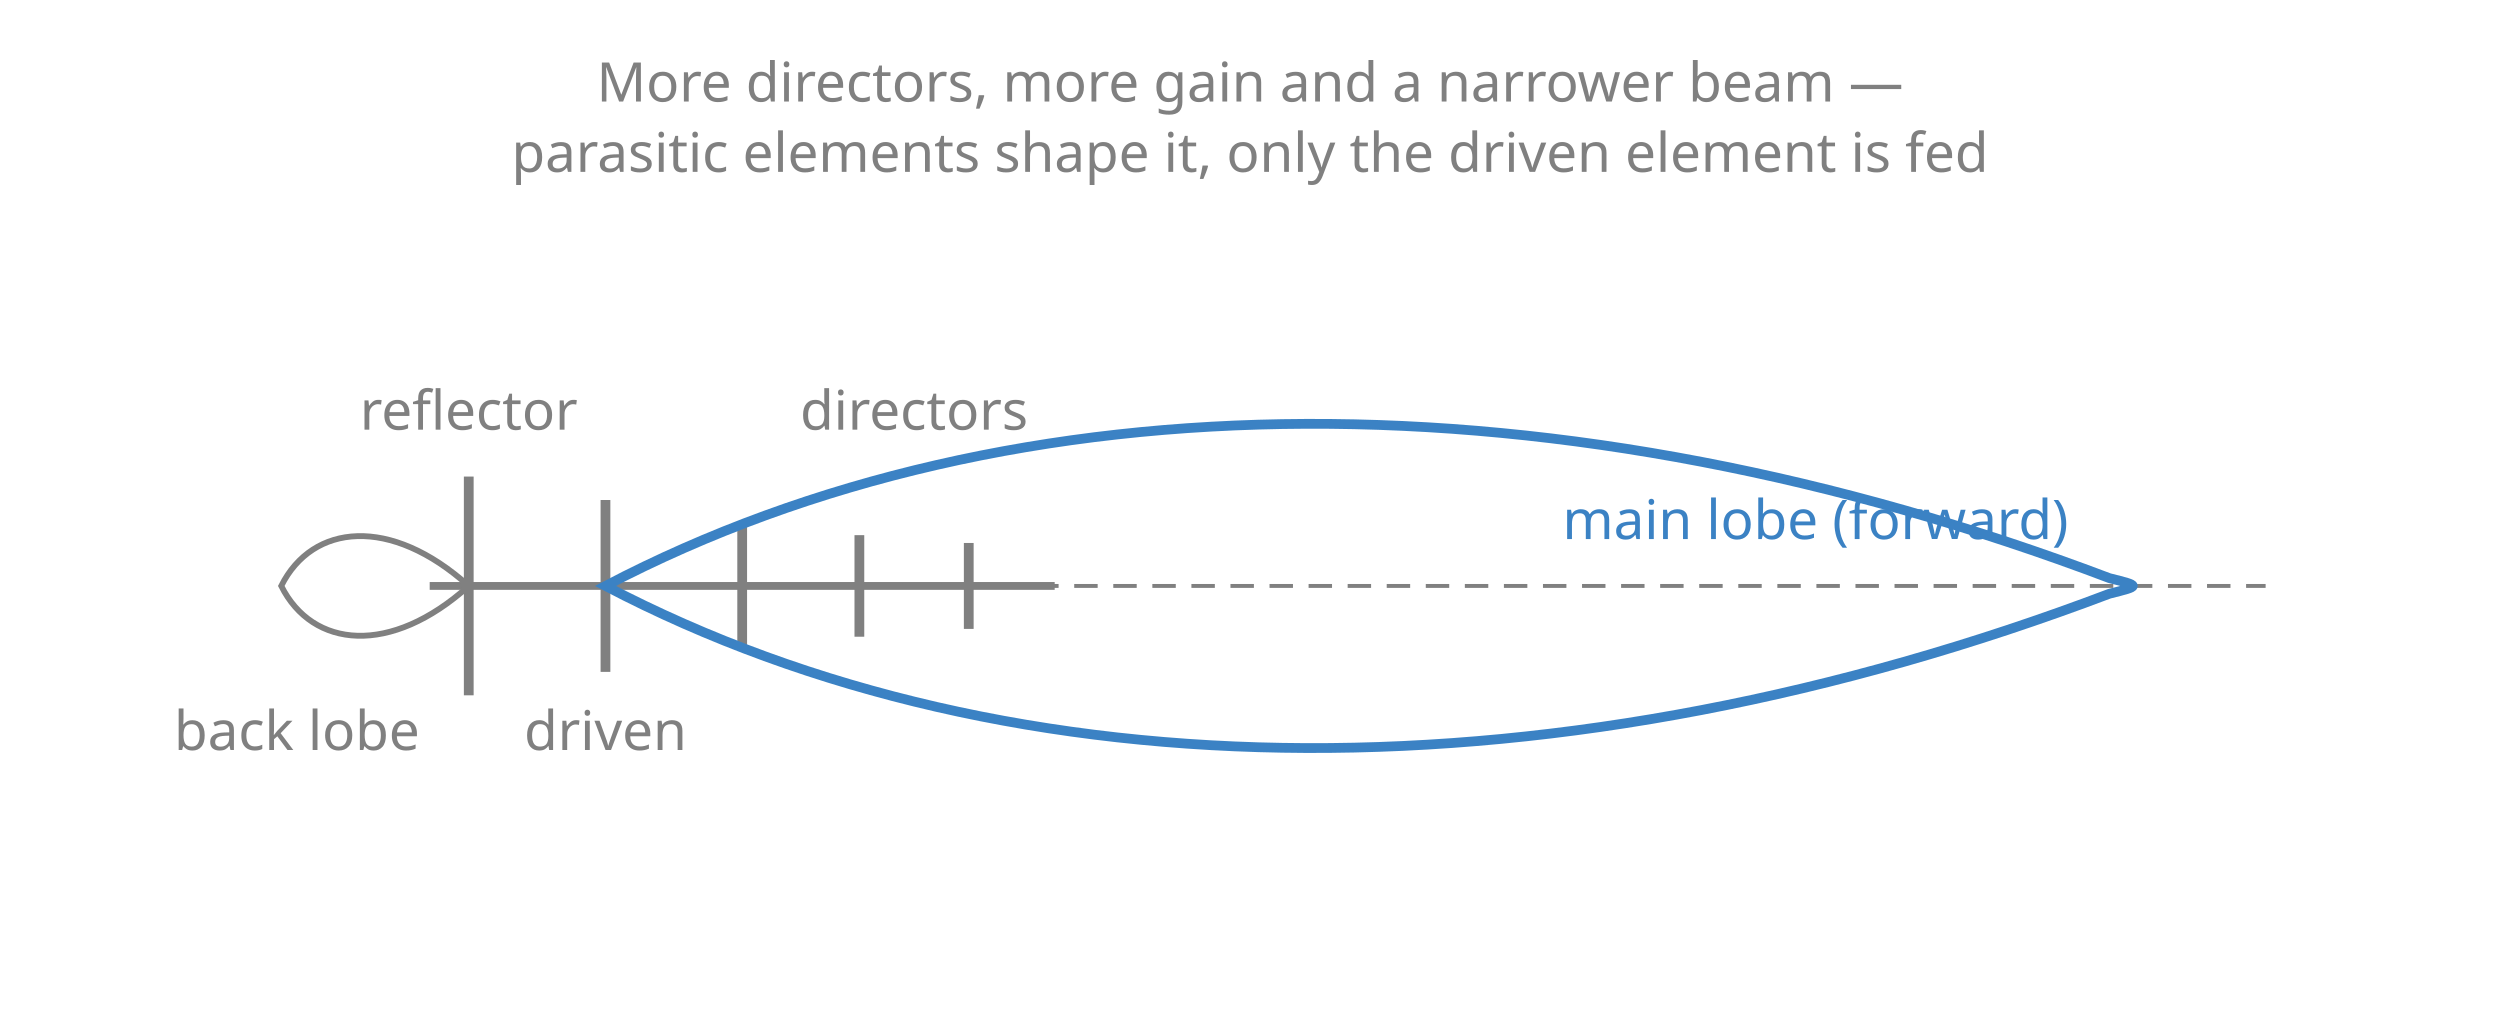
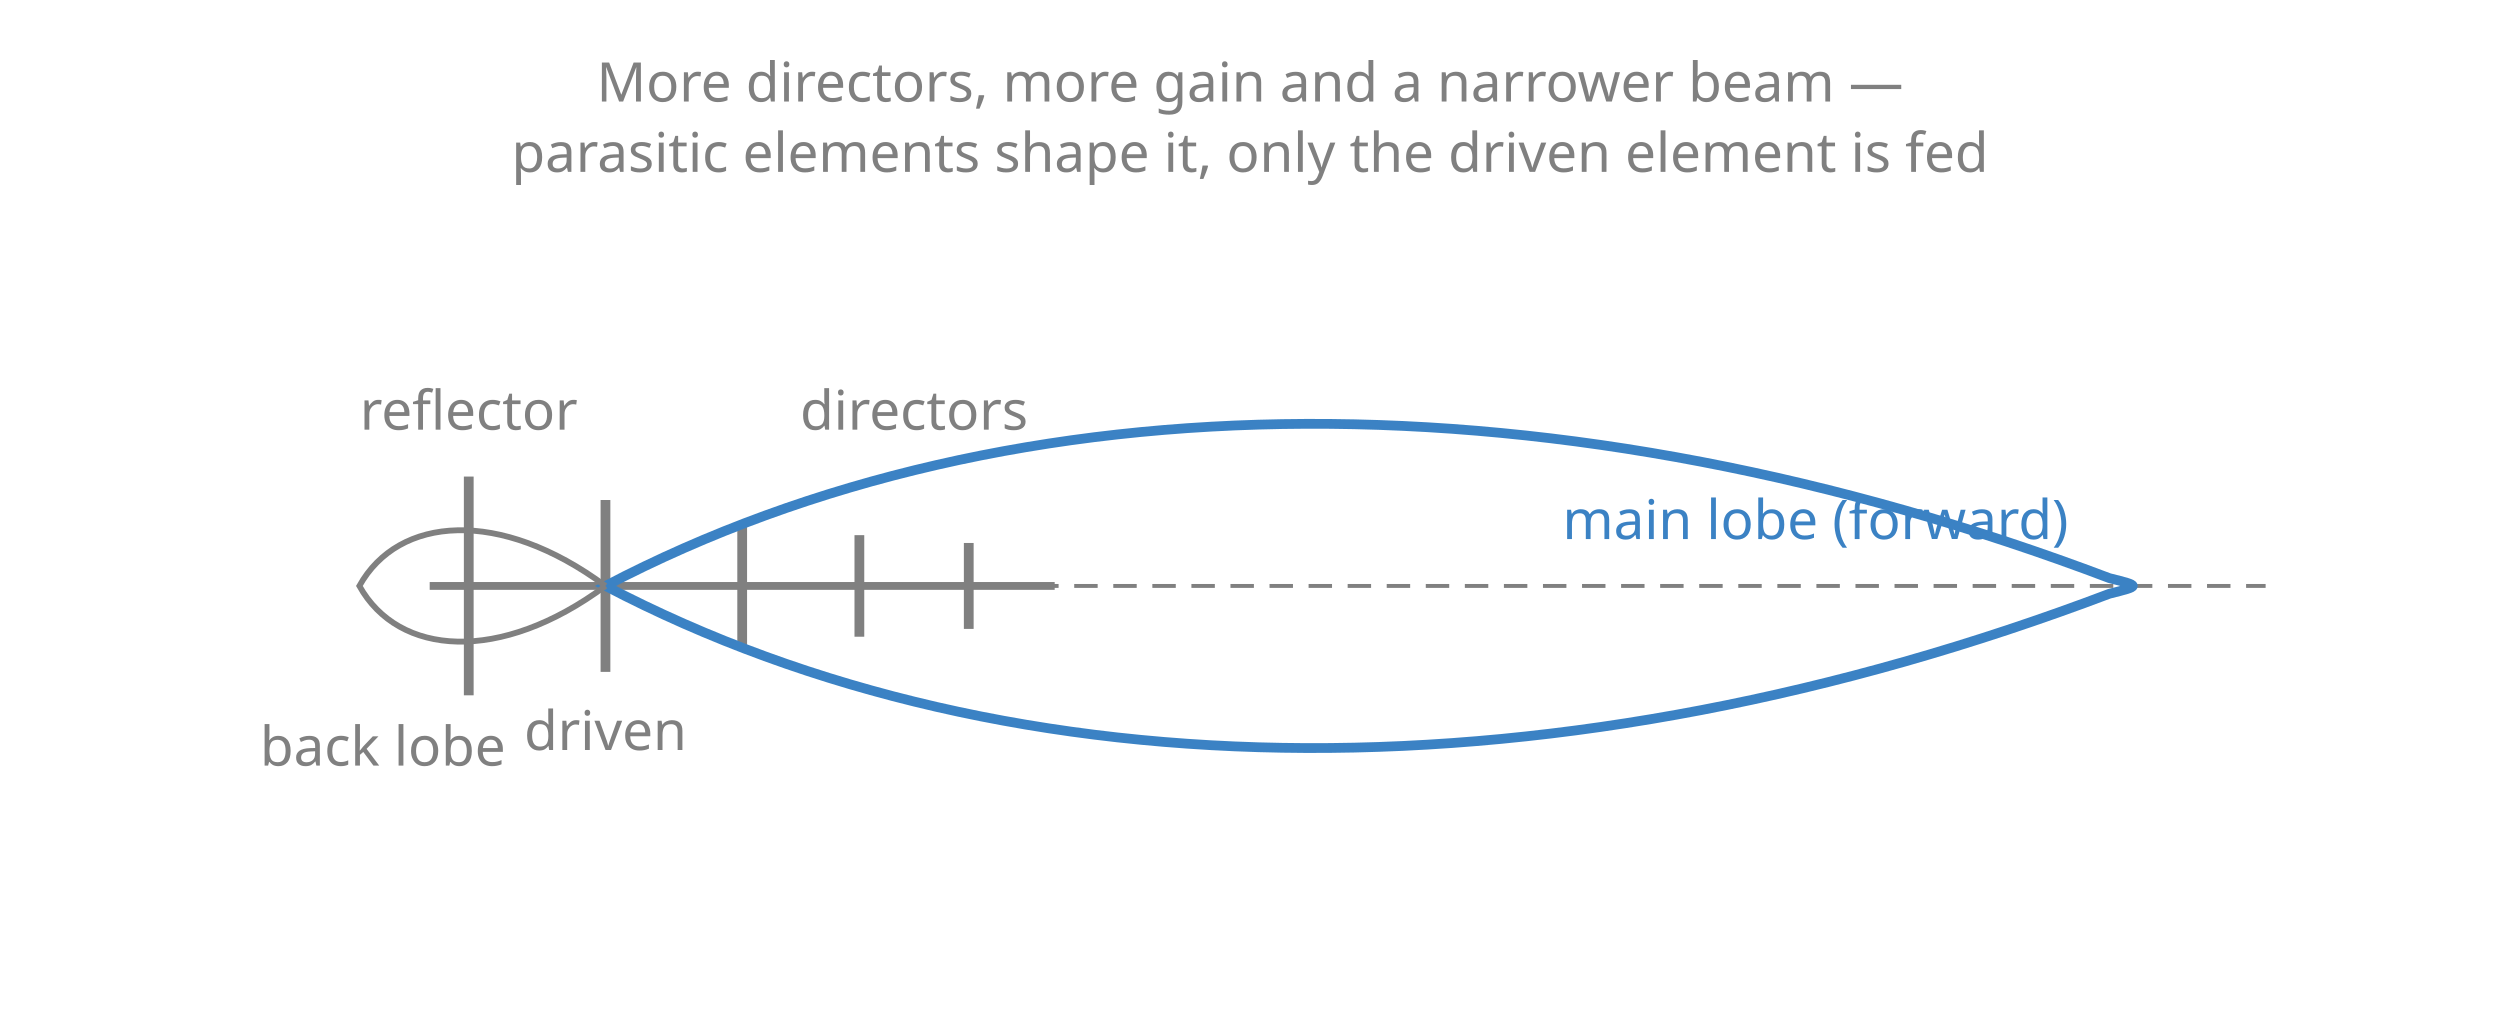
<svg xmlns="http://www.w3.org/2000/svg" viewBox="0 0 640 260" font-family="system-ui, sans-serif" font-size="14">
  <line x1="110" y1="150" x2="270" y2="150" stroke="#808080" stroke-width="2" />
  <g stroke="#808080" stroke-width="2.5">
    <line x1="120" y1="122" x2="120" y2="178" />
    <line x1="155" y1="128" x2="155" y2="172" />
    <line x1="190" y1="134" x2="190" y2="166" />
    <line x1="220" y1="137" x2="220" y2="163" />
    <line x1="248" y1="139" x2="248" y2="161" />
  </g>
  <text x="120" y="110" text-anchor="middle" fill="#808080">reflector</text>
  <text x="155" y="192" text-anchor="middle" fill="#808080">driven</text>
  <text x="234" y="110" text-anchor="middle" fill="#808080">directors</text>
  <line x1="155" y1="150" x2="580" y2="150" stroke="#808080" stroke-width="1" stroke-dasharray="6 4" />
  <path d="M155 150 C 260 95, 400 95, 540 148 C 548 150, 548 150, 540 152 C 400 205, 260 205, 155 150 Z" stroke="#3b82c4" stroke-width="2.5" fill="none" />
  <text x="400" y="138" fill="#3b82c4">main lobe (forward)</text>
-   <path d="M120 150 C 100 132, 80 134, 72 150 C 80 166, 100 168, 120 150" stroke="#808080" stroke-width="1.5" fill="none" />
-   <text x="76" y="192" text-anchor="middle" fill="#808080">back lobe</text>
+   <path d="M155 150 C 128 130, 102 132, 92 150 C 102 168, 128 170, 155 150" stroke="#808080" stroke-width="1.5" fill="none" />
+   <text x="98" y="196" text-anchor="middle" fill="#808080">back lobe</text>
  <text x="320" y="26" text-anchor="middle" fill="#808080">More directors, more gain and a narrower beam —</text>
  <text x="320" y="44" text-anchor="middle" fill="#808080">parasitic elements shape it, only the driven element is fed</text>
</svg>
